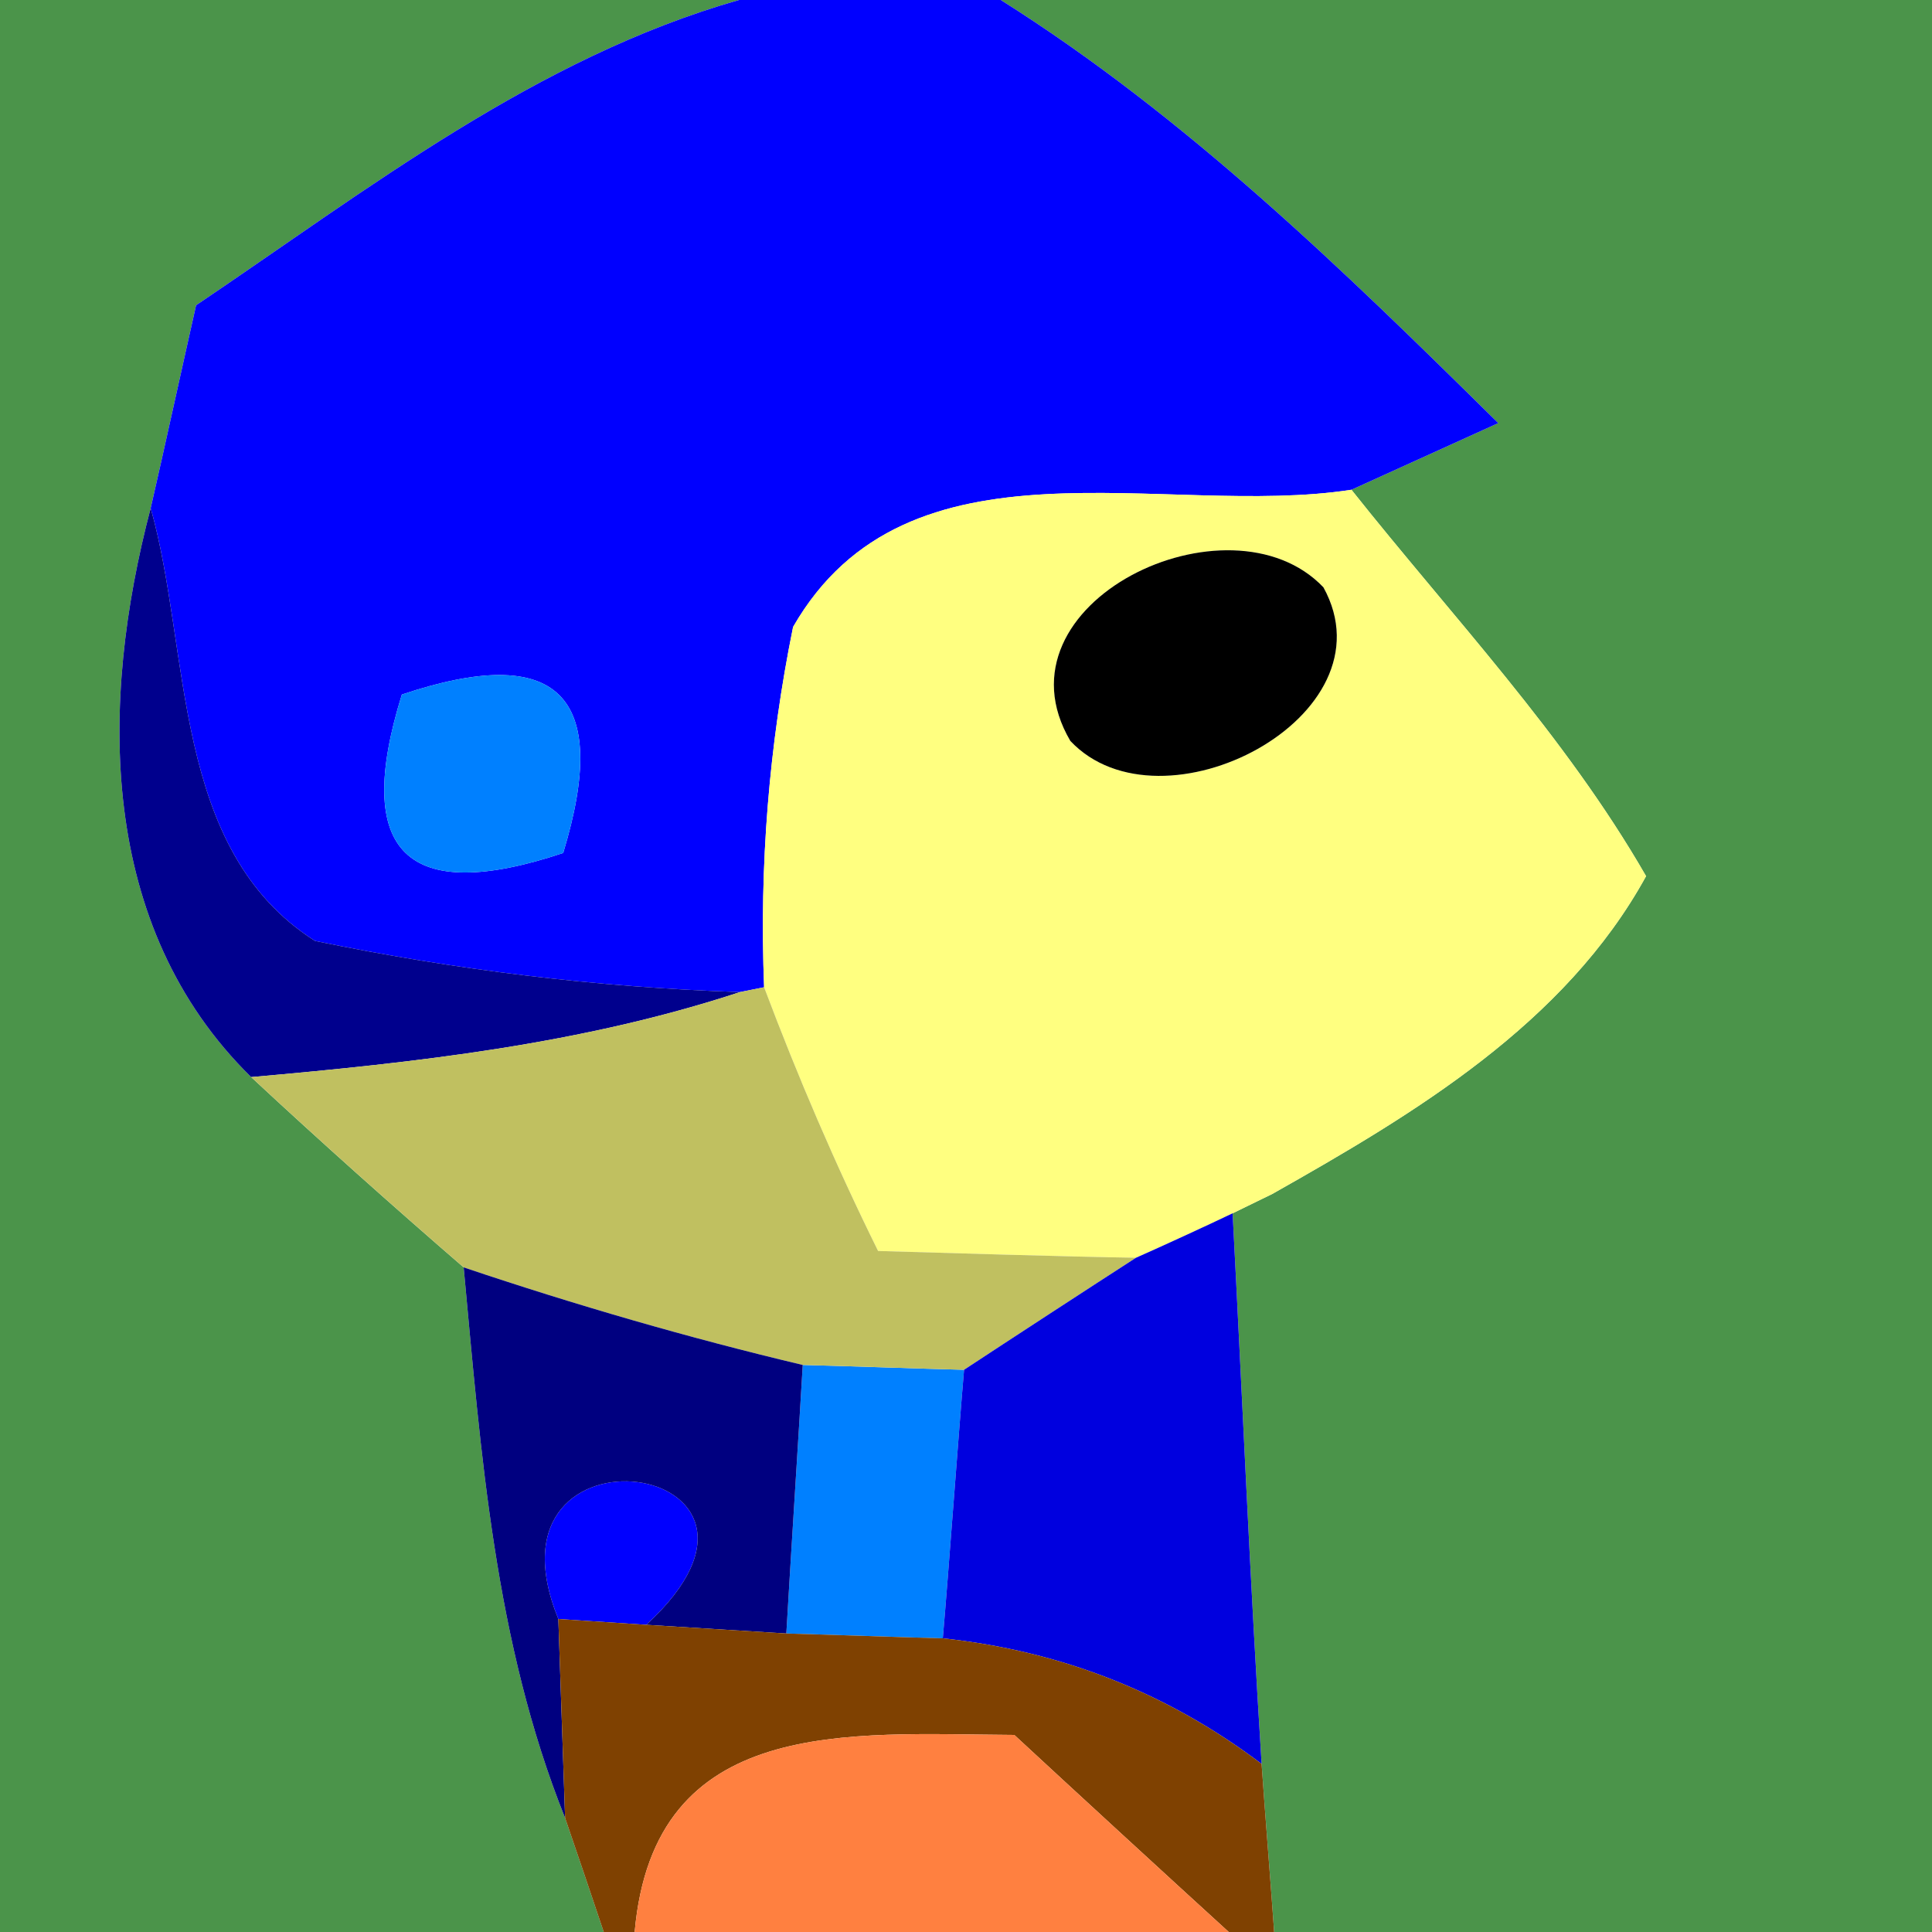
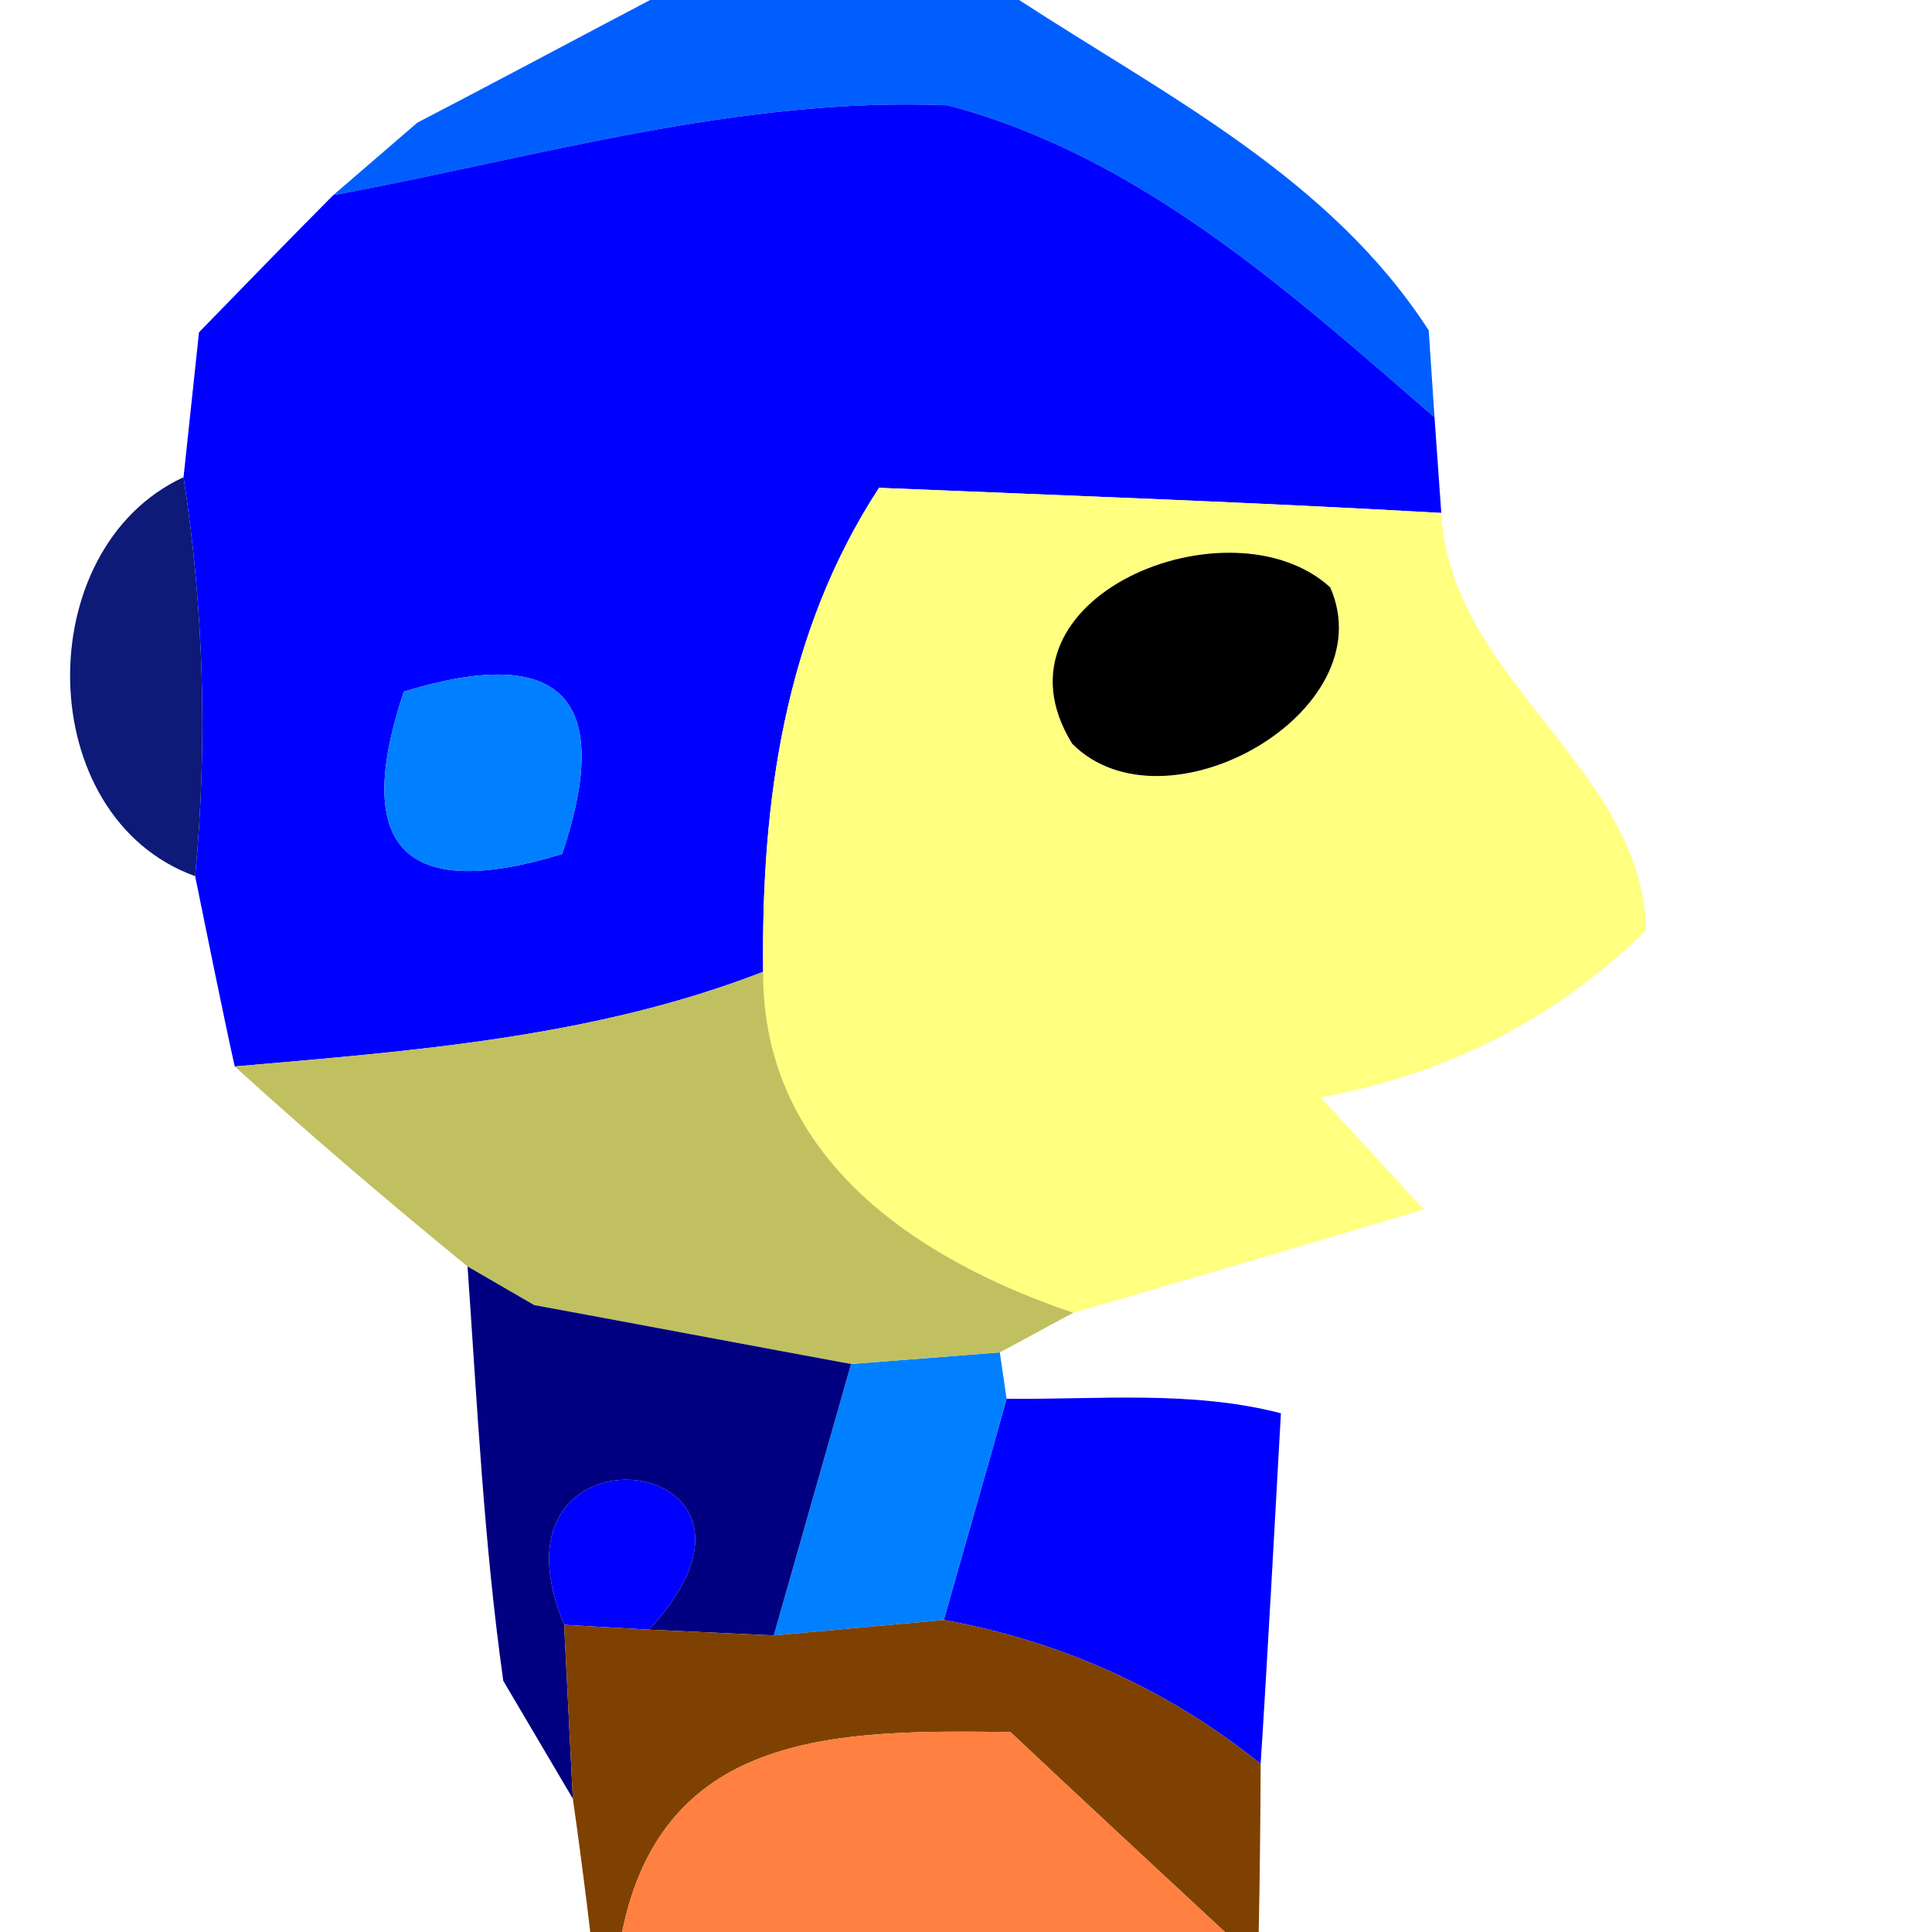
<svg xmlns="http://www.w3.org/2000/svg" width="20pt" height="20pt" viewBox="0 0 20 20" version="1.1">
-   <g id="#4b944aff">
-     <path fill="#4b944a" opacity="1.00" d=" M 0.00 0.00 L 7.65 0.00 C 5.55 0.60 3.81 1.96 2.03 3.16 C 1.91 3.69 1.68 4.74 1.56 5.26 C 1.03 7.27 1.01 9.59 2.60 11.15 C 3.32 11.82 4.06 12.48 4.80 13.12 C 4.98 15.05 5.12 17.00 5.85 18.82 C 5.95 19.11 6.15 19.70 6.25 20.00 L 0.00 20.00 L 0.00 0.00 Z" />
-     <path fill="#4b944a" opacity="1.00" d=" M 10.36 0.00 L 20.00 0.00 L 20.00 20.00 L 13.19 20.00 C 13.16 19.57 13.09 18.70 13.06 18.26 C 12.94 16.36 12.86 14.46 12.76 12.56 L 13.17 12.36 C 14.64 11.53 16.20 10.60 17.04 9.07 C 16.20 7.61 15.03 6.38 13.99 5.07 L 15.51 4.38 C 13.90 2.79 12.28 1.21 10.36 0.00 Z" />
+   <g id="#005effff">
+     <path fill="#005eff" opacity="1.00" d=" M 6.73 0.00 L 10.55 0.00 C 12.07 0.99 13.77 1.84 14.79 3.42 L 14.85 4.32 C 13.35 3.02 11.79 1.61 9.81 1.09 C 7.65 1.00 5.55 1.63 3.45 2.02 L 4.32 1.27 C 4.92 0.96 6.12 0.32 6.73 0.00 Z" />
  </g>
  <g id="#0000ffff">
-     <path fill="#0000ff" opacity="1.00" d=" M 7.65 0.00 L 10.36 0.00 C 12.28 1.21 13.90 2.79 15.51 4.38 L 13.99 5.07 C 12.05 5.37 9.40 4.42 8.21 6.49 C 7.96 7.72 7.86 8.96 7.91 10.22 L 7.66 10.27 C 6.17 10.22 4.71 10.04 3.26 9.74 C 1.77 8.79 1.98 6.75 1.56 5.26 C 1.68 4.74 1.91 3.69 2.03 3.16 C 3.81 1.96 5.55 0.60 7.65 0.00 M 4.16 7.19 C 3.65 8.83 4.21 9.37 5.83 8.83 C 6.33 7.19 5.77 6.65 4.16 7.19 Z" />
-     <path fill="#0000ff" opacity="1.00" d=" M 5.78 16.76 C 4.90 14.60 8.54 15.12 6.69 16.82 L 5.78 16.76 Z" />
+     <path fill="#0000ff" opacity="1.00" d=" M 3.45 2.02 C 5.55 1.63 7.65 1.00 9.81 1.09 C 11.79 1.61 13.35 3.02 14.85 4.32 L 14.92 5.31 C 12.99 5.20 11.04 5.13 9.10 5.05 C 8.12 6.55 7.88 8.30 7.90 10.06 C 6.15 10.74 4.27 10.88 2.43 11.04 C 2.32 10.55 2.12 9.56 2.02 9.07 C 2.15 7.69 2.11 6.31 1.90 4.94 C 1.94 4.56 2.02 3.81 2.06 3.44 C 2.41 3.08 3.10 2.37 3.45 2.02 M 4.18 7.16 C 3.64 8.78 4.19 9.34 5.82 8.84 C 6.36 7.22 5.81 6.66 4.18 7.16 Z" />
+     <path fill="#0000ff" opacity="1.00" d=" M 10.42 14.48 C 11.37 14.49 12.33 14.39 13.26 14.63 C 13.21 15.53 13.11 17.35 13.05 18.26 C 12.08 17.48 10.98 16.99 9.77 16.77 C 9.93 16.20 10.26 15.06 10.42 14.48 Z" />
+     <path fill="#0000ff" opacity="1.00" d=" M 5.84 16.82 C 4.92 14.61 8.43 15.02 6.72 16.87 L 5.84 16.82 Z" />
+   </g>
+   <g id="#0d1a77ff">
+     <path fill="#0d1a77" opacity="1.00" d=" M 2.02 9.07 C 0.33 8.46 0.30 5.68 1.90 4.94 C 2.11 6.31 2.15 7.69 2.02 9.07 Z" />
  </g>
  <g id="#ffff80ff">
-     <path fill="#ffff80" opacity="1.00" d=" M 8.21 6.49 C 9.40 4.42 12.05 5.37 13.99 5.07 C 15.03 6.38 16.20 7.61 17.04 9.07 C 16.20 10.60 14.64 11.53 13.17 12.36 L 12.76 12.56 C 12.51 12.68 12.01 12.91 11.76 13.02 C 11.09 13.01 9.76 12.97 9.09 12.95 C 8.65 12.06 8.26 11.15 7.91 10.22 C 7.86 8.96 7.96 7.72 8.21 6.49 M 11.08 7.67 C 12.02 8.67 14.44 7.42 13.70 6.08 C 12.73 5.06 10.24 6.24 11.08 7.67 Z" />
-   </g>
-   <g id="#00008dff">
-     <path fill="#00008d" opacity="1.00" d=" M 2.60 11.15 C 1.01 9.59 1.03 7.27 1.56 5.26 C 1.98 6.75 1.77 8.79 3.26 9.74 C 4.71 10.04 6.17 10.22 7.66 10.27 C 6.02 10.81 4.30 11.00 2.60 11.15 Z" />
+     <path fill="#ffff80" opacity="1.00" d=" M 9.10 5.05 C 11.04 5.13 12.99 5.20 14.92 5.31 C 15.01 7.04 17.01 7.95 17.04 9.63 C 16.10 10.55 14.98 11.12 13.67 11.36 L 14.74 12.52 C 13.53 12.88 12.32 13.24 11.11 13.59 C 9.46 13.03 7.89 11.97 7.90 10.06 C 7.88 8.30 8.12 6.55 9.10 5.05 M 11.10 7.70 C 12.06 8.66 14.34 7.37 13.77 6.08 C 12.74 5.14 10.16 6.18 11.10 7.70 Z" />
  </g>
  <g id="#000000ff">
-     <path fill="#000000" opacity="1.00" d=" M 11.08 7.67 C 10.24 6.24 12.73 5.06 13.70 6.08 C 14.44 7.42 12.02 8.67 11.08 7.67 Z" />
+     <path fill="#000000" opacity="1.00" d=" M 11.10 7.70 C 10.16 6.18 12.74 5.14 13.77 6.08 C 14.34 7.37 12.06 8.66 11.10 7.70 Z" />
  </g>
  <g id="#0080ffff">
-     <path fill="#0080ff" opacity="1.00" d=" M 4.16 7.19 C 5.77 6.65 6.33 7.19 5.83 8.83 C 4.21 9.37 3.65 8.83 4.16 7.19 Z" />
-     <path fill="#0080ff" opacity="1.00" d=" M 8.31 14.13 C 8.73 14.14 9.56 14.17 9.98 14.18 C 9.92 14.88 9.82 16.27 9.76 16.96 C 9.36 16.95 8.54 16.92 8.14 16.91 C 8.18 16.21 8.27 14.82 8.31 14.13 Z" />
+     <path fill="#0080ff" opacity="1.00" d=" M 4.18 7.16 C 5.81 6.66 6.36 7.22 5.82 8.84 C 4.19 9.34 3.64 8.78 4.18 7.16 Z" />
+     <path fill="#0080ff" opacity="1.00" d=" M 8.81 14.12 C 9.19 14.09 9.96 14.03 10.35 14.00 L 10.42 14.48 C 10.26 15.06 9.93 16.20 9.77 16.77 C 9.33 16.81 8.45 16.89 8.01 16.93 C 8.21 16.23 8.61 14.82 8.81 14.12 Z" />
  </g>
  <g id="#c0c060ff">
-     <path fill="#c0c060" opacity="1.00" d=" M 7.66 10.27 L 7.91 10.22 C 8.26 11.15 8.65 12.06 9.09 12.95 C 9.76 12.97 11.09 13.01 11.76 13.02 C 11.31 13.31 10.42 13.89 9.98 14.18 C 9.56 14.17 8.73 14.14 8.31 14.13 C 7.13 13.85 5.96 13.51 4.80 13.12 C 4.06 12.48 3.32 11.82 2.60 11.15 C 4.30 11.00 6.02 10.81 7.66 10.27 Z" />
+     <path fill="#c0c060" opacity="1.00" d=" M 2.43 11.04 C 4.27 10.88 6.15 10.74 7.90 10.06 C 7.89 11.97 9.46 13.03 11.11 13.59 C 10.92 13.69 10.54 13.90 10.35 14.00 C 9.96 14.03 9.19 14.09 8.81 14.12 C 7.99 13.97 6.35 13.66 5.53 13.51 L 4.84 13.11 C 4.02 12.44 3.21 11.75 2.43 11.04 Z" />
  </g>
  <g id="#000080ff">
-     <path fill="#000080" opacity="1.00" d=" M 4.80 13.12 C 5.96 13.51 7.13 13.85 8.31 14.13 C 8.27 14.82 8.18 16.21 8.14 16.91 L 6.69 16.82 C 8.54 15.12 4.90 14.60 5.78 16.76 L 5.85 18.82 C 5.12 17.00 4.98 15.05 4.80 13.12 Z" />
-   </g>
-   <g id="#0000dfff">
-     <path fill="#0000df" opacity="1.00" d=" M 11.76 13.02 C 12.01 12.91 12.51 12.68 12.76 12.56 C 12.86 14.46 12.94 16.36 13.06 18.26 C 12.08 17.52 10.98 17.09 9.76 16.96 C 9.82 16.27 9.92 14.88 9.98 14.18 C 10.42 13.89 11.31 13.31 11.76 13.02 Z" />
+     <path fill="#000080" opacity="1.00" d=" M 4.84 13.11 L 5.53 13.51 C 6.35 13.66 7.99 13.97 8.81 14.12 C 8.61 14.82 8.21 16.23 8.01 16.93 L 6.72 16.87 C 8.43 15.02 4.92 14.61 5.84 16.82 L 5.93 18.62 L 5.21 17.40 C 5.01 15.98 4.94 14.54 4.84 13.11 Z" />
  </g>
  <g id="#7f4101ff">
-     <path fill="#7f4101" opacity="1.00" d=" M 5.78 16.76 L 6.69 16.82 L 8.14 16.91 C 8.54 16.92 9.36 16.95 9.76 16.96 C 10.98 17.09 12.08 17.52 13.06 18.26 C 13.09 18.70 13.16 19.57 13.19 20.00 L 12.72 20.00 C 12.16 19.49 11.05 18.47 10.50 17.96 C 8.78 17.95 6.77 17.75 6.57 20.00 L 6.25 20.00 C 6.15 19.70 5.95 19.11 5.85 18.82 L 5.78 16.76 Z" />
+     <path fill="#7f4101" opacity="1.00" d=" M 5.84 16.82 L 6.72 16.87 L 8.01 16.93 C 8.45 16.89 9.33 16.81 9.77 16.77 C 10.98 16.99 12.08 17.48 13.05 18.26 C 13.05 18.69 13.04 19.56 13.03 20.00 L 12.68 20.00 C 12.12 19.48 11.01 18.45 10.46 17.93 C 8.72 17.91 6.87 17.89 6.44 20.00 L 6.11 20.00 C 6.07 19.65 5.98 18.96 5.93 18.62 L 5.84 16.82 Z" />
  </g>
  <g id="#ff8040ff">
-     <path fill="#ff8040" opacity="1.00" d=" M 6.57 20.00 C 6.77 17.75 8.78 17.95 10.50 17.96 C 11.05 18.47 12.16 19.49 12.72 20.00 L 6.57 20.00 Z" />
+     <path fill="#ff8040" opacity="1.00" d=" M 6.44 20.00 C 6.87 17.89 8.72 17.91 10.46 17.93 C 11.01 18.45 12.12 19.48 12.68 20.00 L 6.44 20.00 Z" />
  </g>
</svg>
